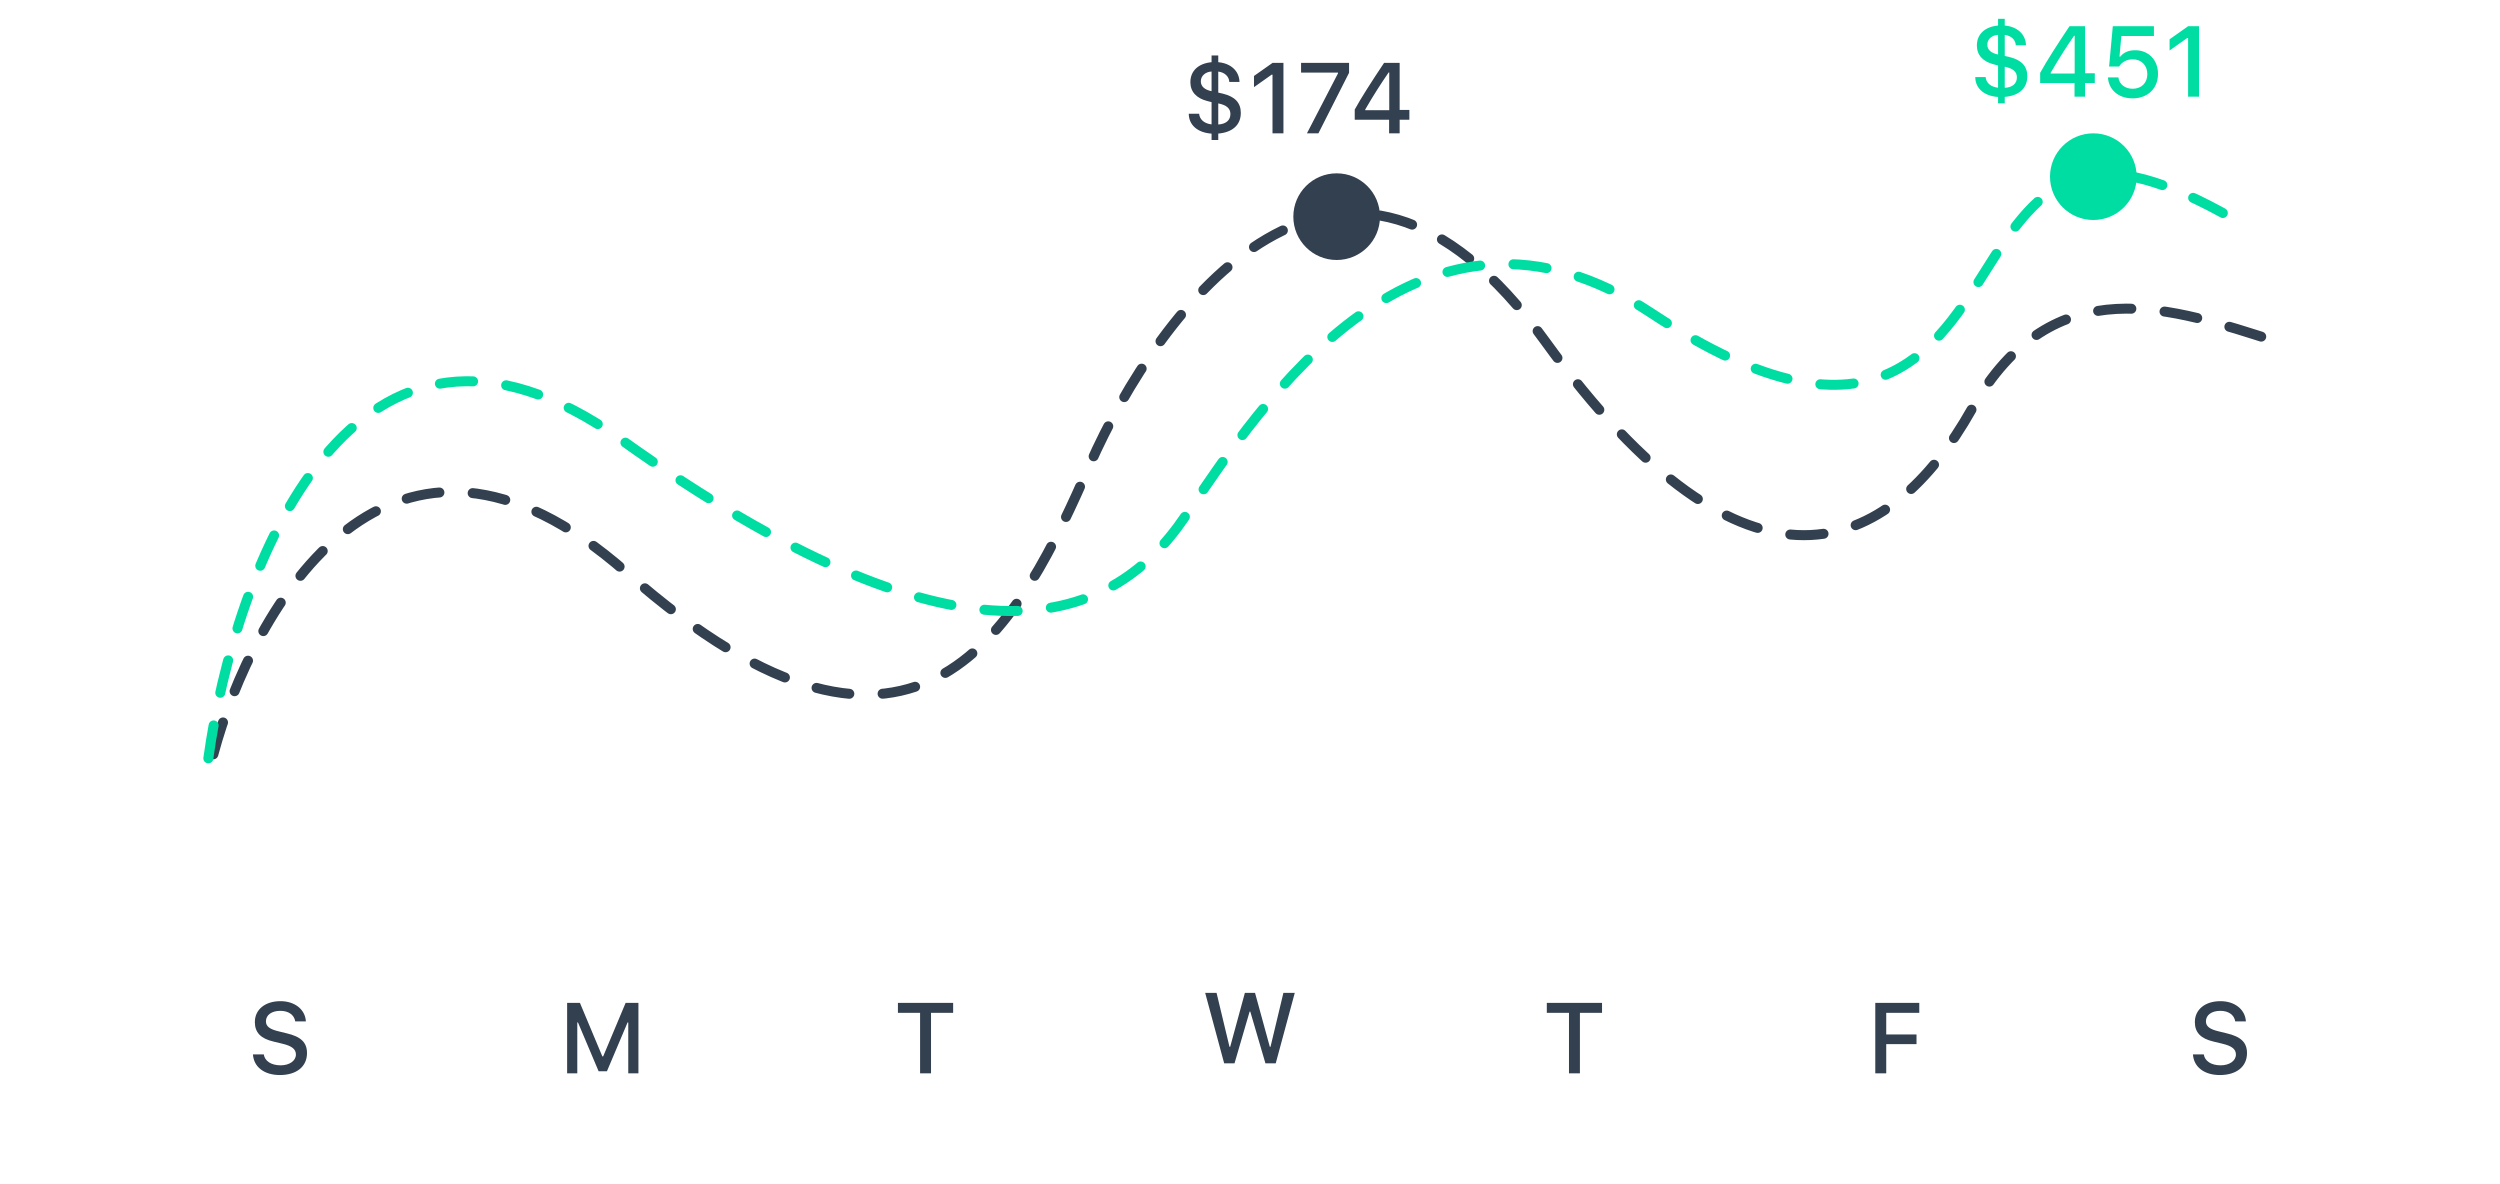
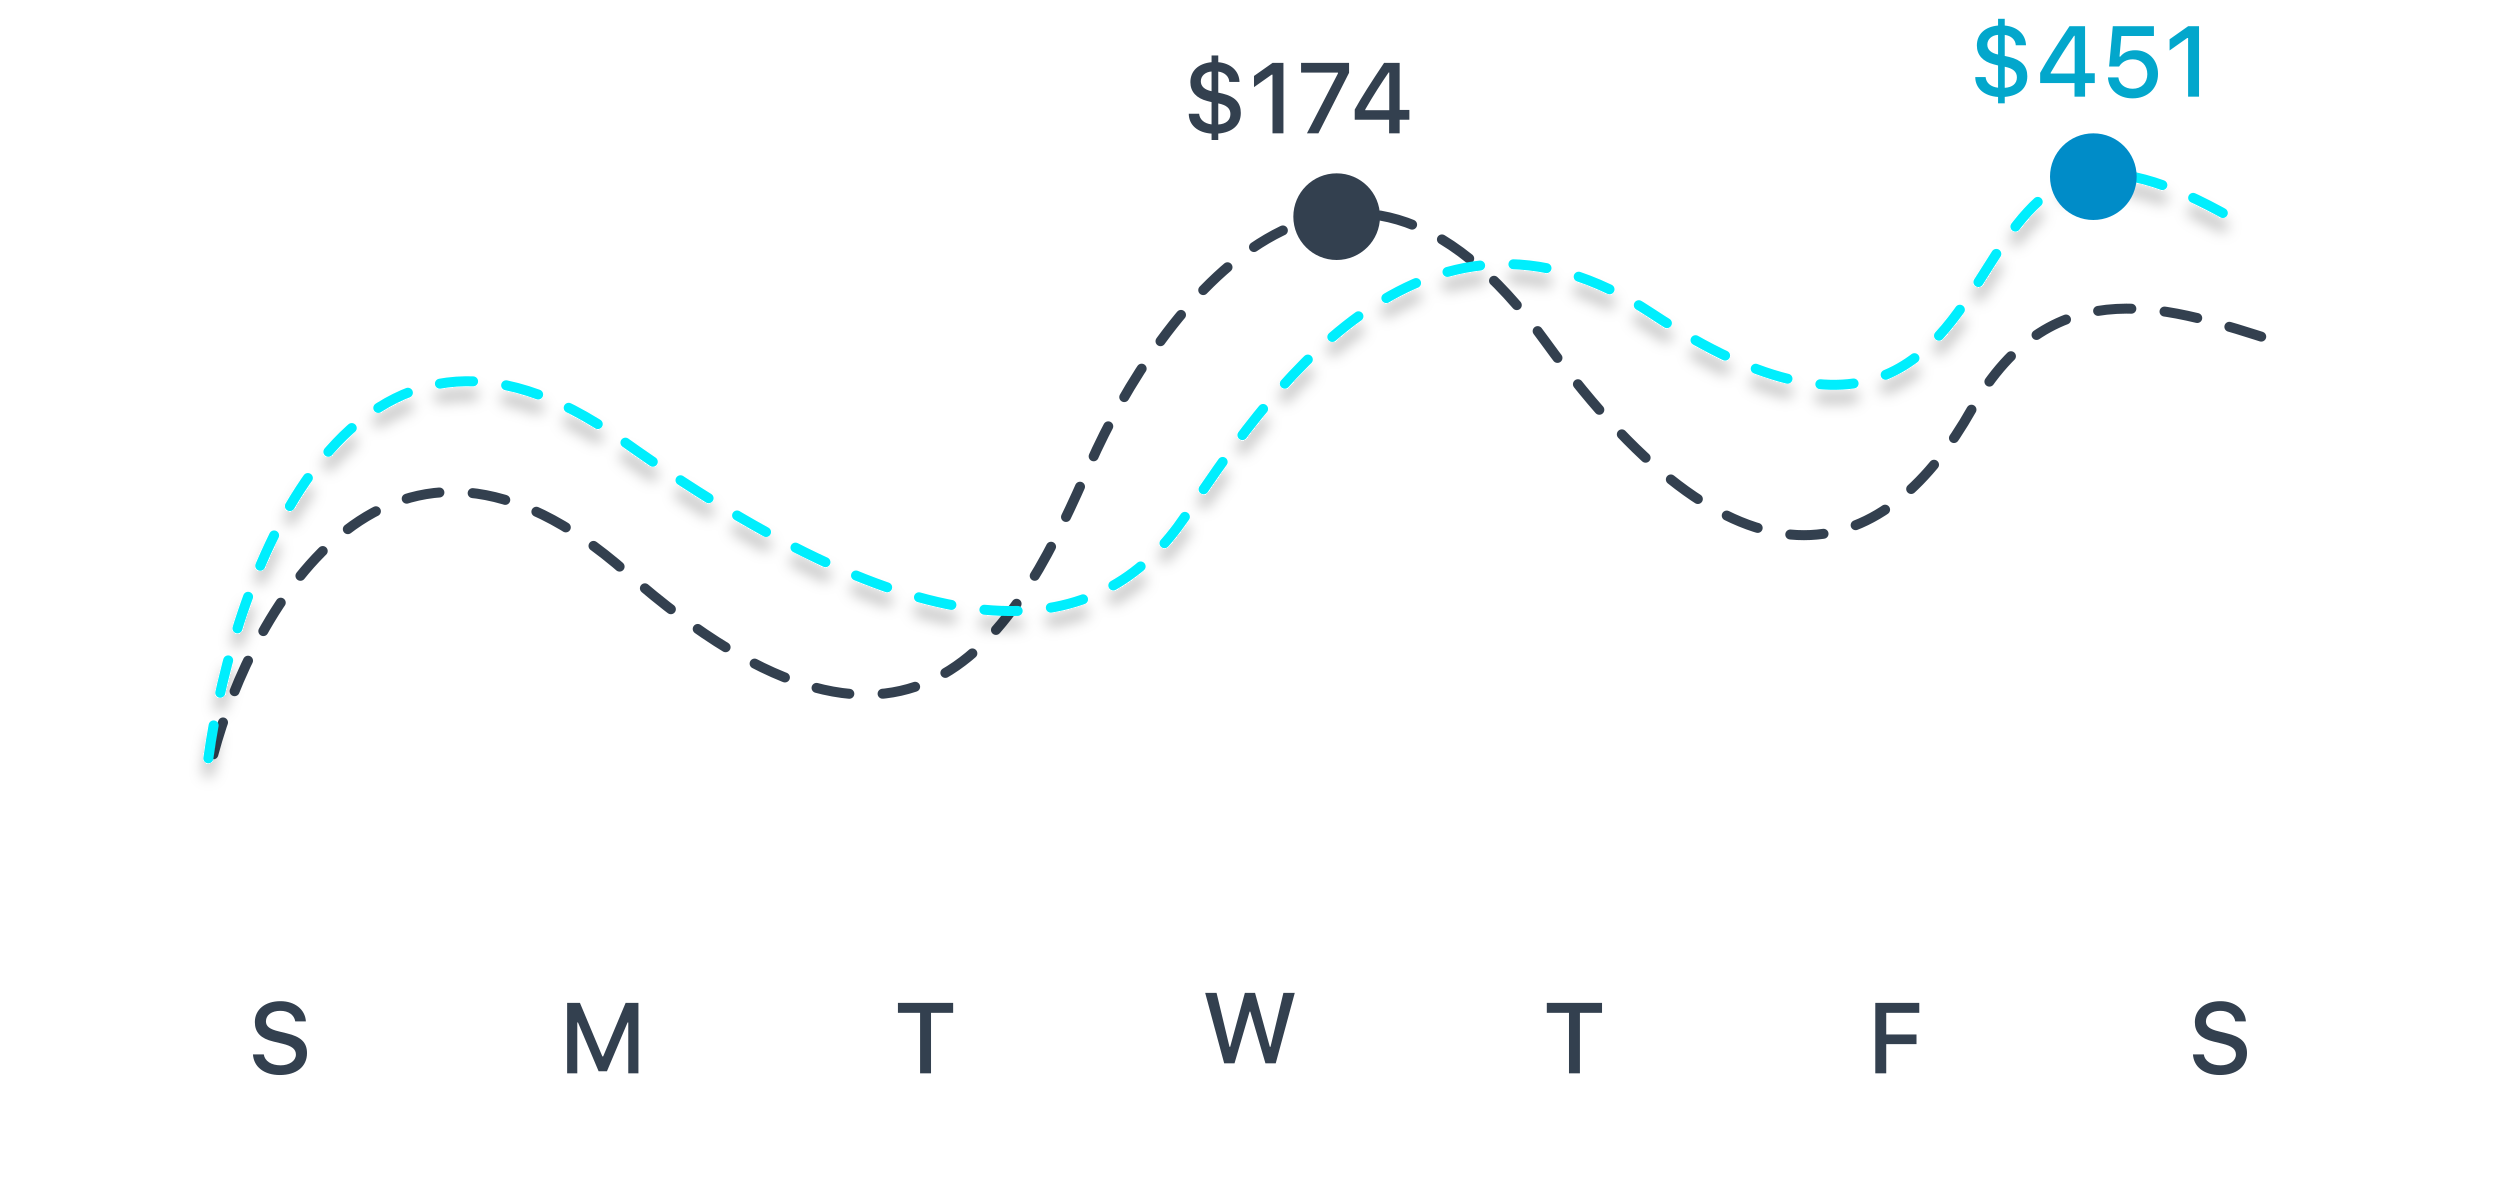
<svg xmlns="http://www.w3.org/2000/svg" width="750" height="355" viewBox="0 0 750 355" fill="none">
  <path d="M75.885 316.316C76.119 320.096 79.269 322.513 83.956 322.513C88.966 322.513 92.101 319.979 92.101 315.936C92.101 312.757 90.314 310.999 85.978 309.988L83.648 309.417C80.894 308.772 79.781 307.908 79.781 306.399C79.781 304.495 81.51 303.25 84.103 303.25C86.564 303.25 88.263 304.466 88.57 306.414H91.764C91.573 302.854 88.439 300.35 84.147 300.35C79.532 300.35 76.456 302.854 76.456 306.619C76.456 309.725 78.199 311.57 82.022 312.464L84.747 313.123C87.545 313.782 88.775 314.749 88.775 316.36C88.775 318.235 86.842 319.598 84.205 319.598C81.378 319.598 79.415 318.323 79.137 316.316H75.885Z" fill="#33404F" />
  <path d="M191.527 322V300.862H187.689L180.951 316.917H180.702L173.978 300.862H170.14V322H173.187V306.736H173.392L179.588 321.385H182.078L188.275 306.736H188.48V322H191.527Z" fill="#33404F" />
  <path d="M279.307 322V303.851H285.943V300.862H269.376V303.851H276.026V322H279.307Z" fill="#33404F" />
  <path d="M374.883 303.487H375.088L379.629 319H382.72L388.433 297.862H385.02L381.152 314.049H380.947L376.509 297.862H373.462L369.053 314.049H368.848L364.966 297.862H361.553L367.251 319H370.356L374.883 303.487Z" fill="#33404F" />
  <path d="M473.974 322V303.851H480.61V300.862H464.042V303.851H470.693V322H473.974Z" fill="#33404F" />
  <path d="M565.869 322V313.24H574.951V310.34H565.869V303.851H575.786V300.862H562.588V322H565.869Z" fill="#33404F" />
  <path d="M657.885 316.316C658.119 320.096 661.269 322.513 665.956 322.513C670.966 322.513 674.101 319.979 674.101 315.936C674.101 312.757 672.313 310.999 667.978 309.988L665.648 309.417C662.895 308.772 661.781 307.908 661.781 306.399C661.781 304.495 663.51 303.25 666.103 303.25C668.563 303.25 670.263 304.466 670.57 306.414H673.764C673.573 302.854 670.438 300.35 666.146 300.35C661.532 300.35 658.456 302.854 658.456 306.619C658.456 309.725 660.199 311.57 664.022 312.464L666.747 313.123C669.545 313.782 670.775 314.749 670.775 316.36C670.775 318.235 668.842 319.598 666.205 319.598C663.378 319.598 661.415 318.323 661.137 316.316H657.885Z" fill="#33404F" />
  <path d="M64 226.303C75.833 182.137 117.2 109.403 188 171.803C276.5 249.803 306.5 185.803 327 139.303C347.5 92.803 402.5 17.803 463.5 102.303C524.5 186.803 567 166.303 591.5 122.803C616 79.303 652.5 92.803 682.5 102.303" stroke="#33404F" stroke-width="3" stroke-linecap="round" stroke-dasharray="10 10" />
-   <path d="M62.5 227.5C70.167 171.667 105.7 74.4 186.5 132C287.5 204 332.5 189 355.5 155C378.5 121 426 48 495.5 94C565 140 582.5 101.5 599 76C615.5 50.5 630.5 42 674 68" stroke="#00DDA3" stroke-width="3" stroke-linecap="round" stroke-dasharray="10 10" />
+   <g filter="url(#filter0_d_202_159)">
+     <path d="M62.5 227.5C70.167 171.667 105.7 74.4 186.5 132C287.5 204 332.5 189 355.5 155C378.5 121 426 48 495.5 94C565 140 582.5 101.5 599 76C615.5 50.5 630.5 42 674 68" stroke="#00EEFD" stroke-width="3" stroke-linecap="round" stroke-dasharray="10 10" />
+   </g>
  <circle cx="401" cy="65" r="13" fill="#33404F" />
-   <circle cx="628" cy="53" r="13" fill="#00DDA3" />
+   <circle cx="628" cy="53" r="13" fill="#008CC8" />
  <path d="M365.477 41.992V40.073C369.769 39.707 372.244 37.466 372.244 33.877C372.244 30.845 370.516 28.984 366.839 28.091L365.477 27.783V21.47C367.41 21.704 368.729 22.964 368.787 24.575H371.849C371.761 21.309 369.271 18.994 365.477 18.657V16.636H363.47V18.657C359.515 19.023 357.112 21.265 357.112 24.648C357.112 27.505 358.899 29.468 362.166 30.303L363.47 30.64V37.319C361.287 37.07 359.881 35.855 359.734 34.111H356.629C356.644 37.51 359.28 39.81 363.47 40.088V41.992H365.477ZM369.124 34.214C369.124 36.074 367.791 37.217 365.477 37.349V31.02C367.967 31.519 369.124 32.529 369.124 34.214ZM360.247 24.385C360.247 22.788 361.595 21.558 363.47 21.455V27.358C361.36 26.934 360.247 25.894 360.247 24.385ZM381.751 40H385.032V18.862H381.766L376.199 22.788V26.143L381.502 22.393H381.751V40ZM392.078 40H395.521L404.72 21.836V18.862H390.32V21.777H401.395V22.012L392.078 40ZM416.731 40H419.896V35.913H422.811V32.983H419.896V18.862H415.223C411.458 24.502 408.309 29.409 406.419 32.866V35.913H416.731V40ZM409.568 32.852C412.059 28.53 414.49 24.78 416.585 21.748H416.775V33.057H409.568V32.852Z" fill="#33404F" />
-   <path d="M601.424 30.992V29.073C605.716 28.707 608.191 26.466 608.191 22.877C608.191 19.845 606.463 17.984 602.786 17.091L601.424 16.783V10.47C603.357 10.704 604.676 11.964 604.734 13.575H607.796C607.708 10.309 605.218 7.994 601.424 7.657V5.636H599.417V7.657C595.462 8.023 593.06 10.265 593.06 13.648C593.06 16.505 594.847 18.468 598.113 19.303L599.417 19.64V26.319C597.234 26.07 595.828 24.855 595.682 23.111H592.576C592.591 26.51 595.228 28.81 599.417 29.088V30.992H601.424ZM605.071 23.214C605.071 25.074 603.738 26.217 601.424 26.349V20.02C603.914 20.519 605.071 21.529 605.071 23.214ZM596.194 13.385C596.194 11.788 597.542 10.558 599.417 10.455V16.358C597.308 15.934 596.194 14.894 596.194 13.385ZM622.356 29H625.521V24.913H628.436V21.983H625.521V7.862H620.848C617.083 13.502 613.934 18.409 612.044 21.866V24.913H622.356V29ZM615.193 21.852C617.684 17.53 620.115 13.78 622.21 10.748H622.4V22.057H615.193V21.852ZM639.759 29.513C644.314 29.513 647.405 26.539 647.405 22.159C647.405 17.999 644.578 15.069 640.564 15.069C638.558 15.069 637.063 15.743 636.097 16.988H635.848L636.404 10.792H646.175V7.862H633.841L632.728 19.962H635.73C636.551 18.6 638.016 17.794 639.832 17.794C642.41 17.794 644.197 19.596 644.197 22.247C644.197 24.884 642.425 26.627 639.788 26.627C637.474 26.627 635.76 25.265 635.511 23.214H632.391C632.581 26.92 635.555 29.513 639.759 29.513ZM656.429 29H659.71V7.862H656.443L650.877 11.788V15.143L656.18 11.393H656.429V29Z" fill="#00DDA3" />
+   <path d="M601.424 30.992V29.073C605.716 28.707 608.191 26.466 608.191 22.877C608.191 19.845 606.463 17.984 602.786 17.091L601.424 16.783V10.47C603.357 10.704 604.676 11.964 604.734 13.575H607.796C607.708 10.309 605.218 7.994 601.424 7.657V5.636H599.417V7.657C595.462 8.023 593.06 10.265 593.06 13.648C593.06 16.505 594.847 18.468 598.113 19.303L599.417 19.64V26.319C597.234 26.07 595.828 24.855 595.682 23.111H592.576C592.591 26.51 595.228 28.81 599.417 29.088V30.992H601.424ZM605.071 23.214C605.071 25.074 603.738 26.217 601.424 26.349V20.02C603.914 20.519 605.071 21.529 605.071 23.214ZM596.194 13.385C596.194 11.788 597.542 10.558 599.417 10.455V16.358C597.308 15.934 596.194 14.894 596.194 13.385ZM622.356 29H625.521V24.913H628.436V21.983H625.521V7.862H620.848C617.083 13.502 613.934 18.409 612.044 21.866V24.913H622.356V29ZM615.193 21.852C617.684 17.53 620.115 13.78 622.21 10.748H622.4V22.057H615.193V21.852ZM639.759 29.513C644.314 29.513 647.405 26.539 647.405 22.159C647.405 17.999 644.578 15.069 640.564 15.069C638.558 15.069 637.063 15.743 636.097 16.988H635.848L636.404 10.792H646.175V7.862H633.841L632.728 19.962H635.73C636.551 18.6 638.016 17.794 639.832 17.794C642.41 17.794 644.197 19.596 644.197 22.247C644.197 24.884 642.425 26.627 639.788 26.627C637.474 26.627 635.76 25.265 635.511 23.214H632.391C632.581 26.92 635.555 29.513 639.759 29.513ZM656.429 29H659.71V7.862H656.443L650.877 11.788V15.143L656.18 11.393H656.429V29Z" fill="#03A7CC" />
+   <defs>
+     <filter id="filter0_d_202_159" x="57" y="50.701" width="622.5" height="186.3" filterUnits="userSpaceOnUse" color-interpolation-filters="sRGB">
+       <feFlood flood-opacity="0" result="BackgroundImageFix" />
+       <feColorMatrix in="SourceAlpha" type="matrix" values="0 0 0 0 0 0 0 0 0 0 0 0 0 0 0 0 0 0 127 0" result="hardAlpha" />
+       <feOffset dy="4" />
+       <feGaussianBlur stdDeviation="2" />
+       <feComposite in2="hardAlpha" operator="out" />
+       <feColorMatrix type="matrix" values="0 0 0 0 0 0 0 0 0 0 0 0 0 0 0 0 0 0 0.25 0" />
+       <feBlend mode="normal" in2="BackgroundImageFix" result="effect1_dropShadow_202_159" />
+       <feBlend mode="normal" in="SourceGraphic" in2="effect1_dropShadow_202_159" result="shape" />
+     </filter>
+   </defs>
</svg>
